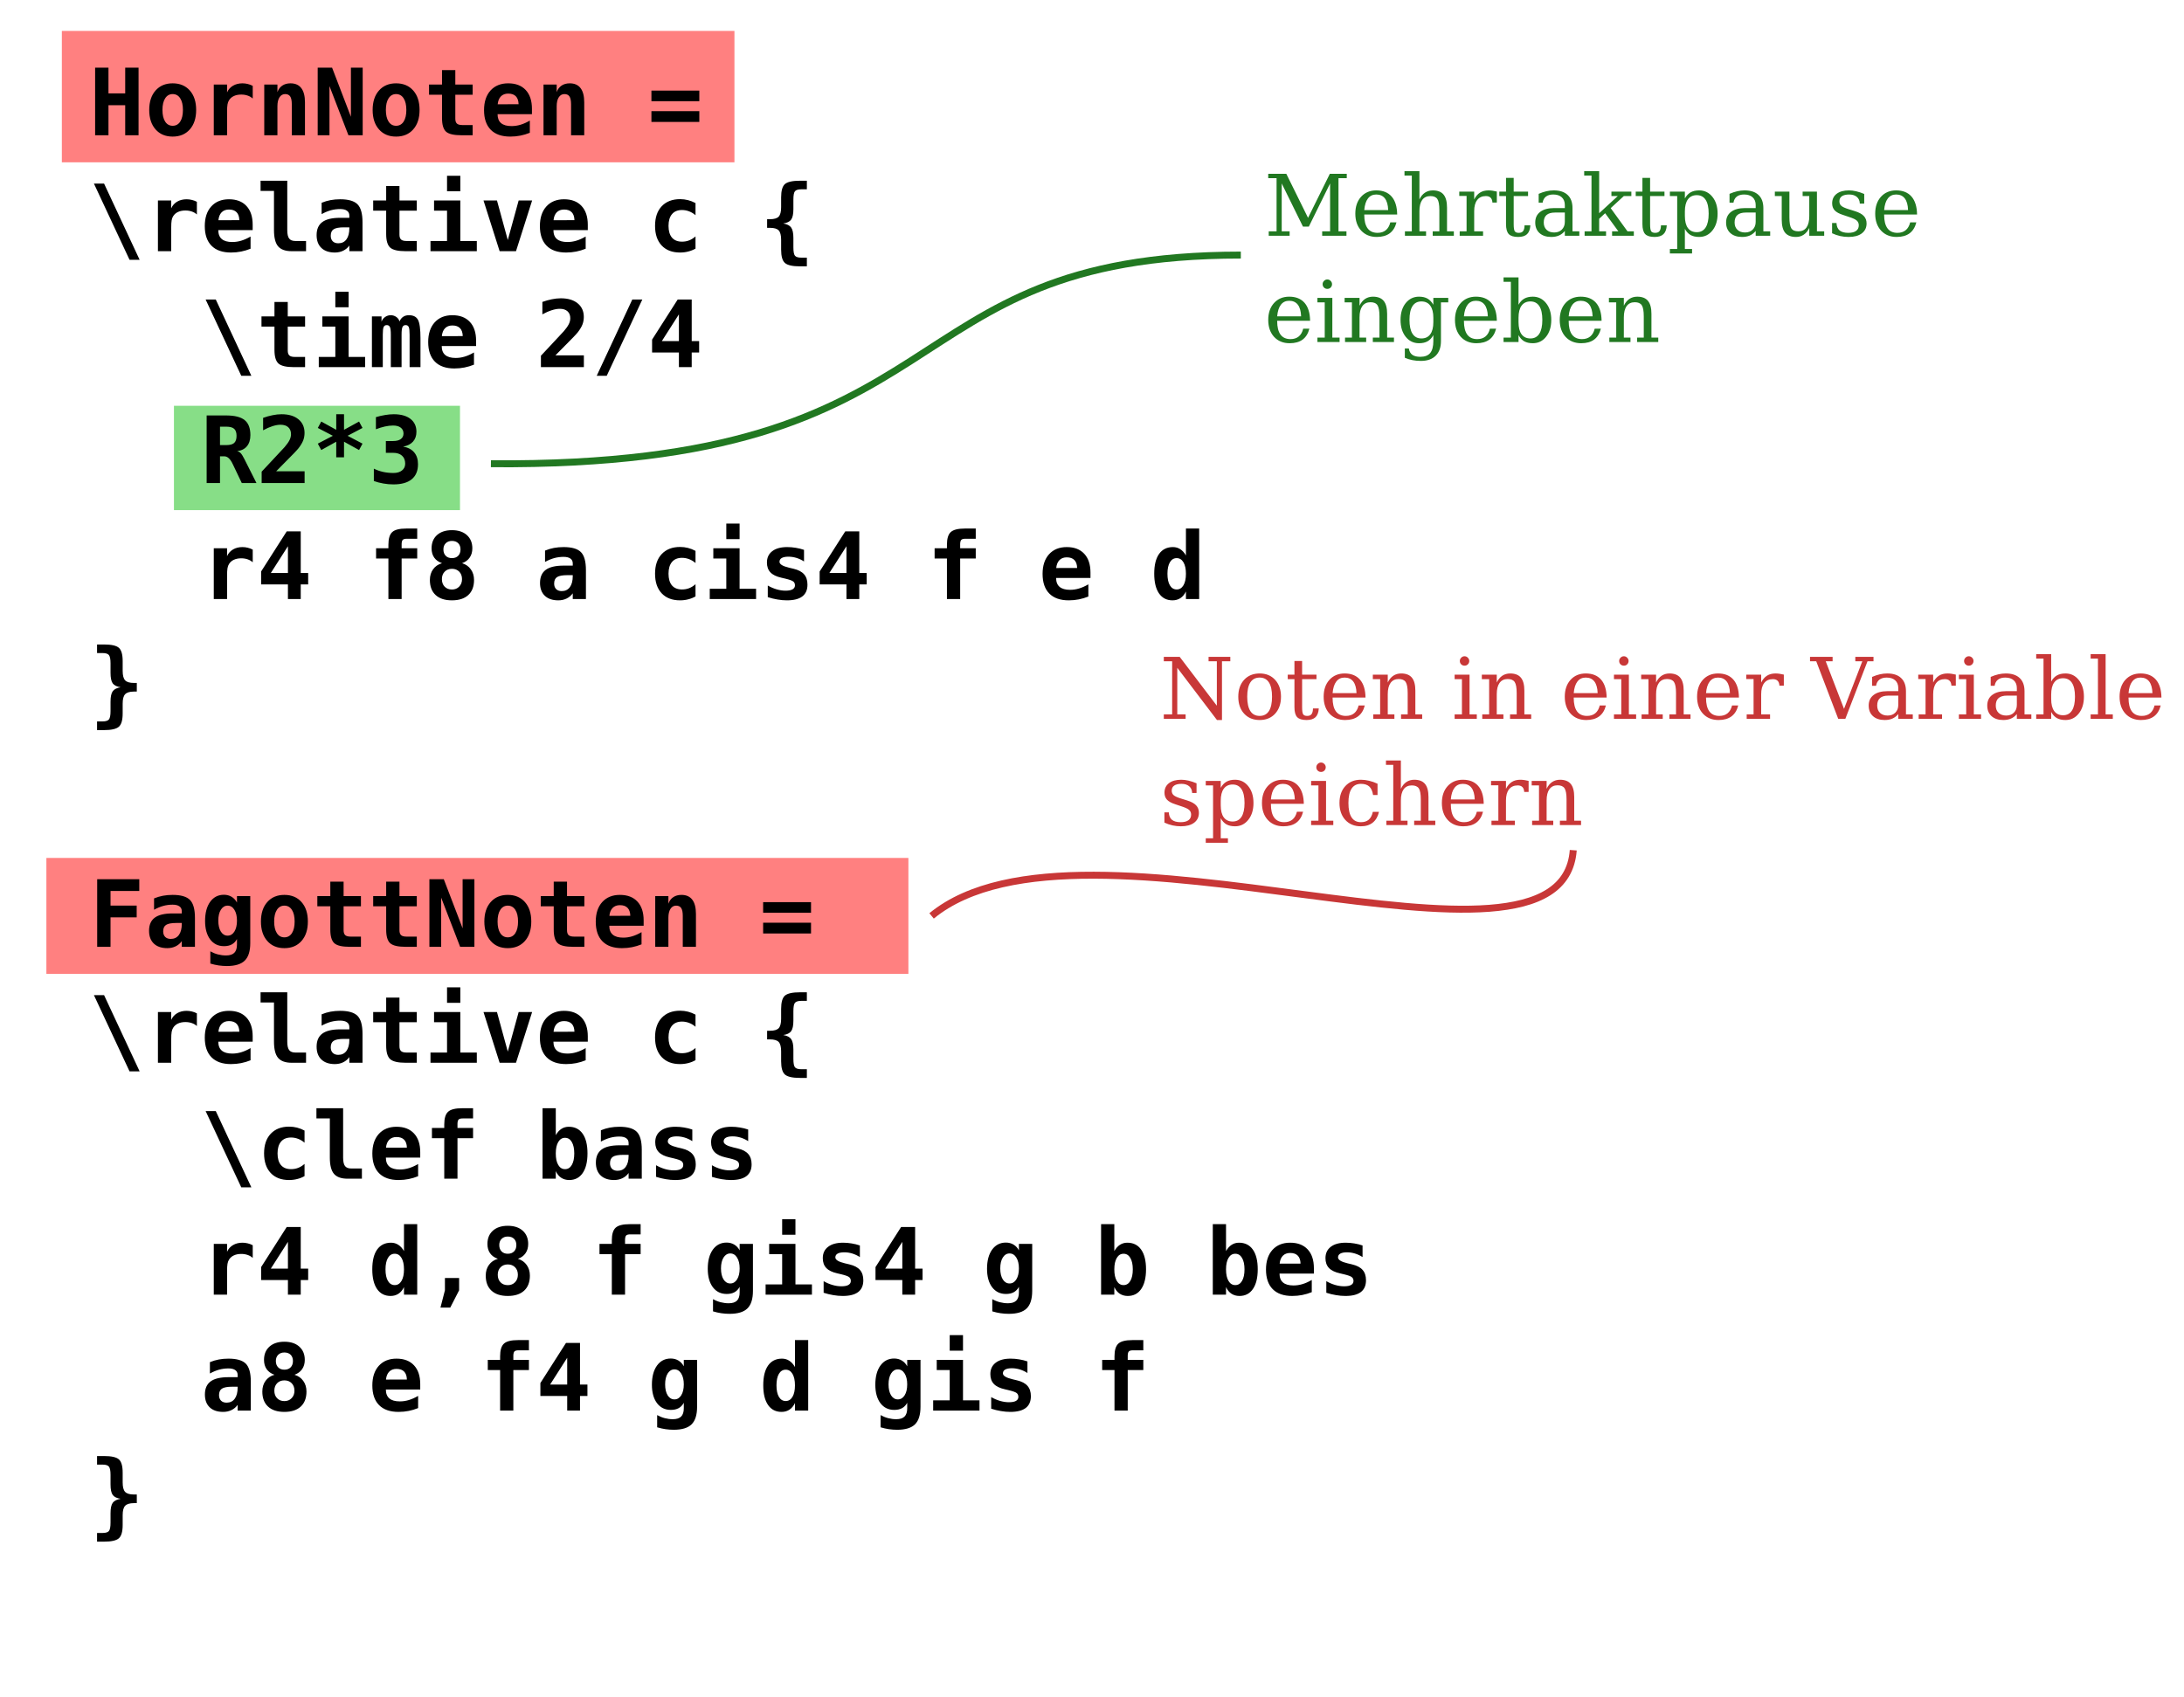
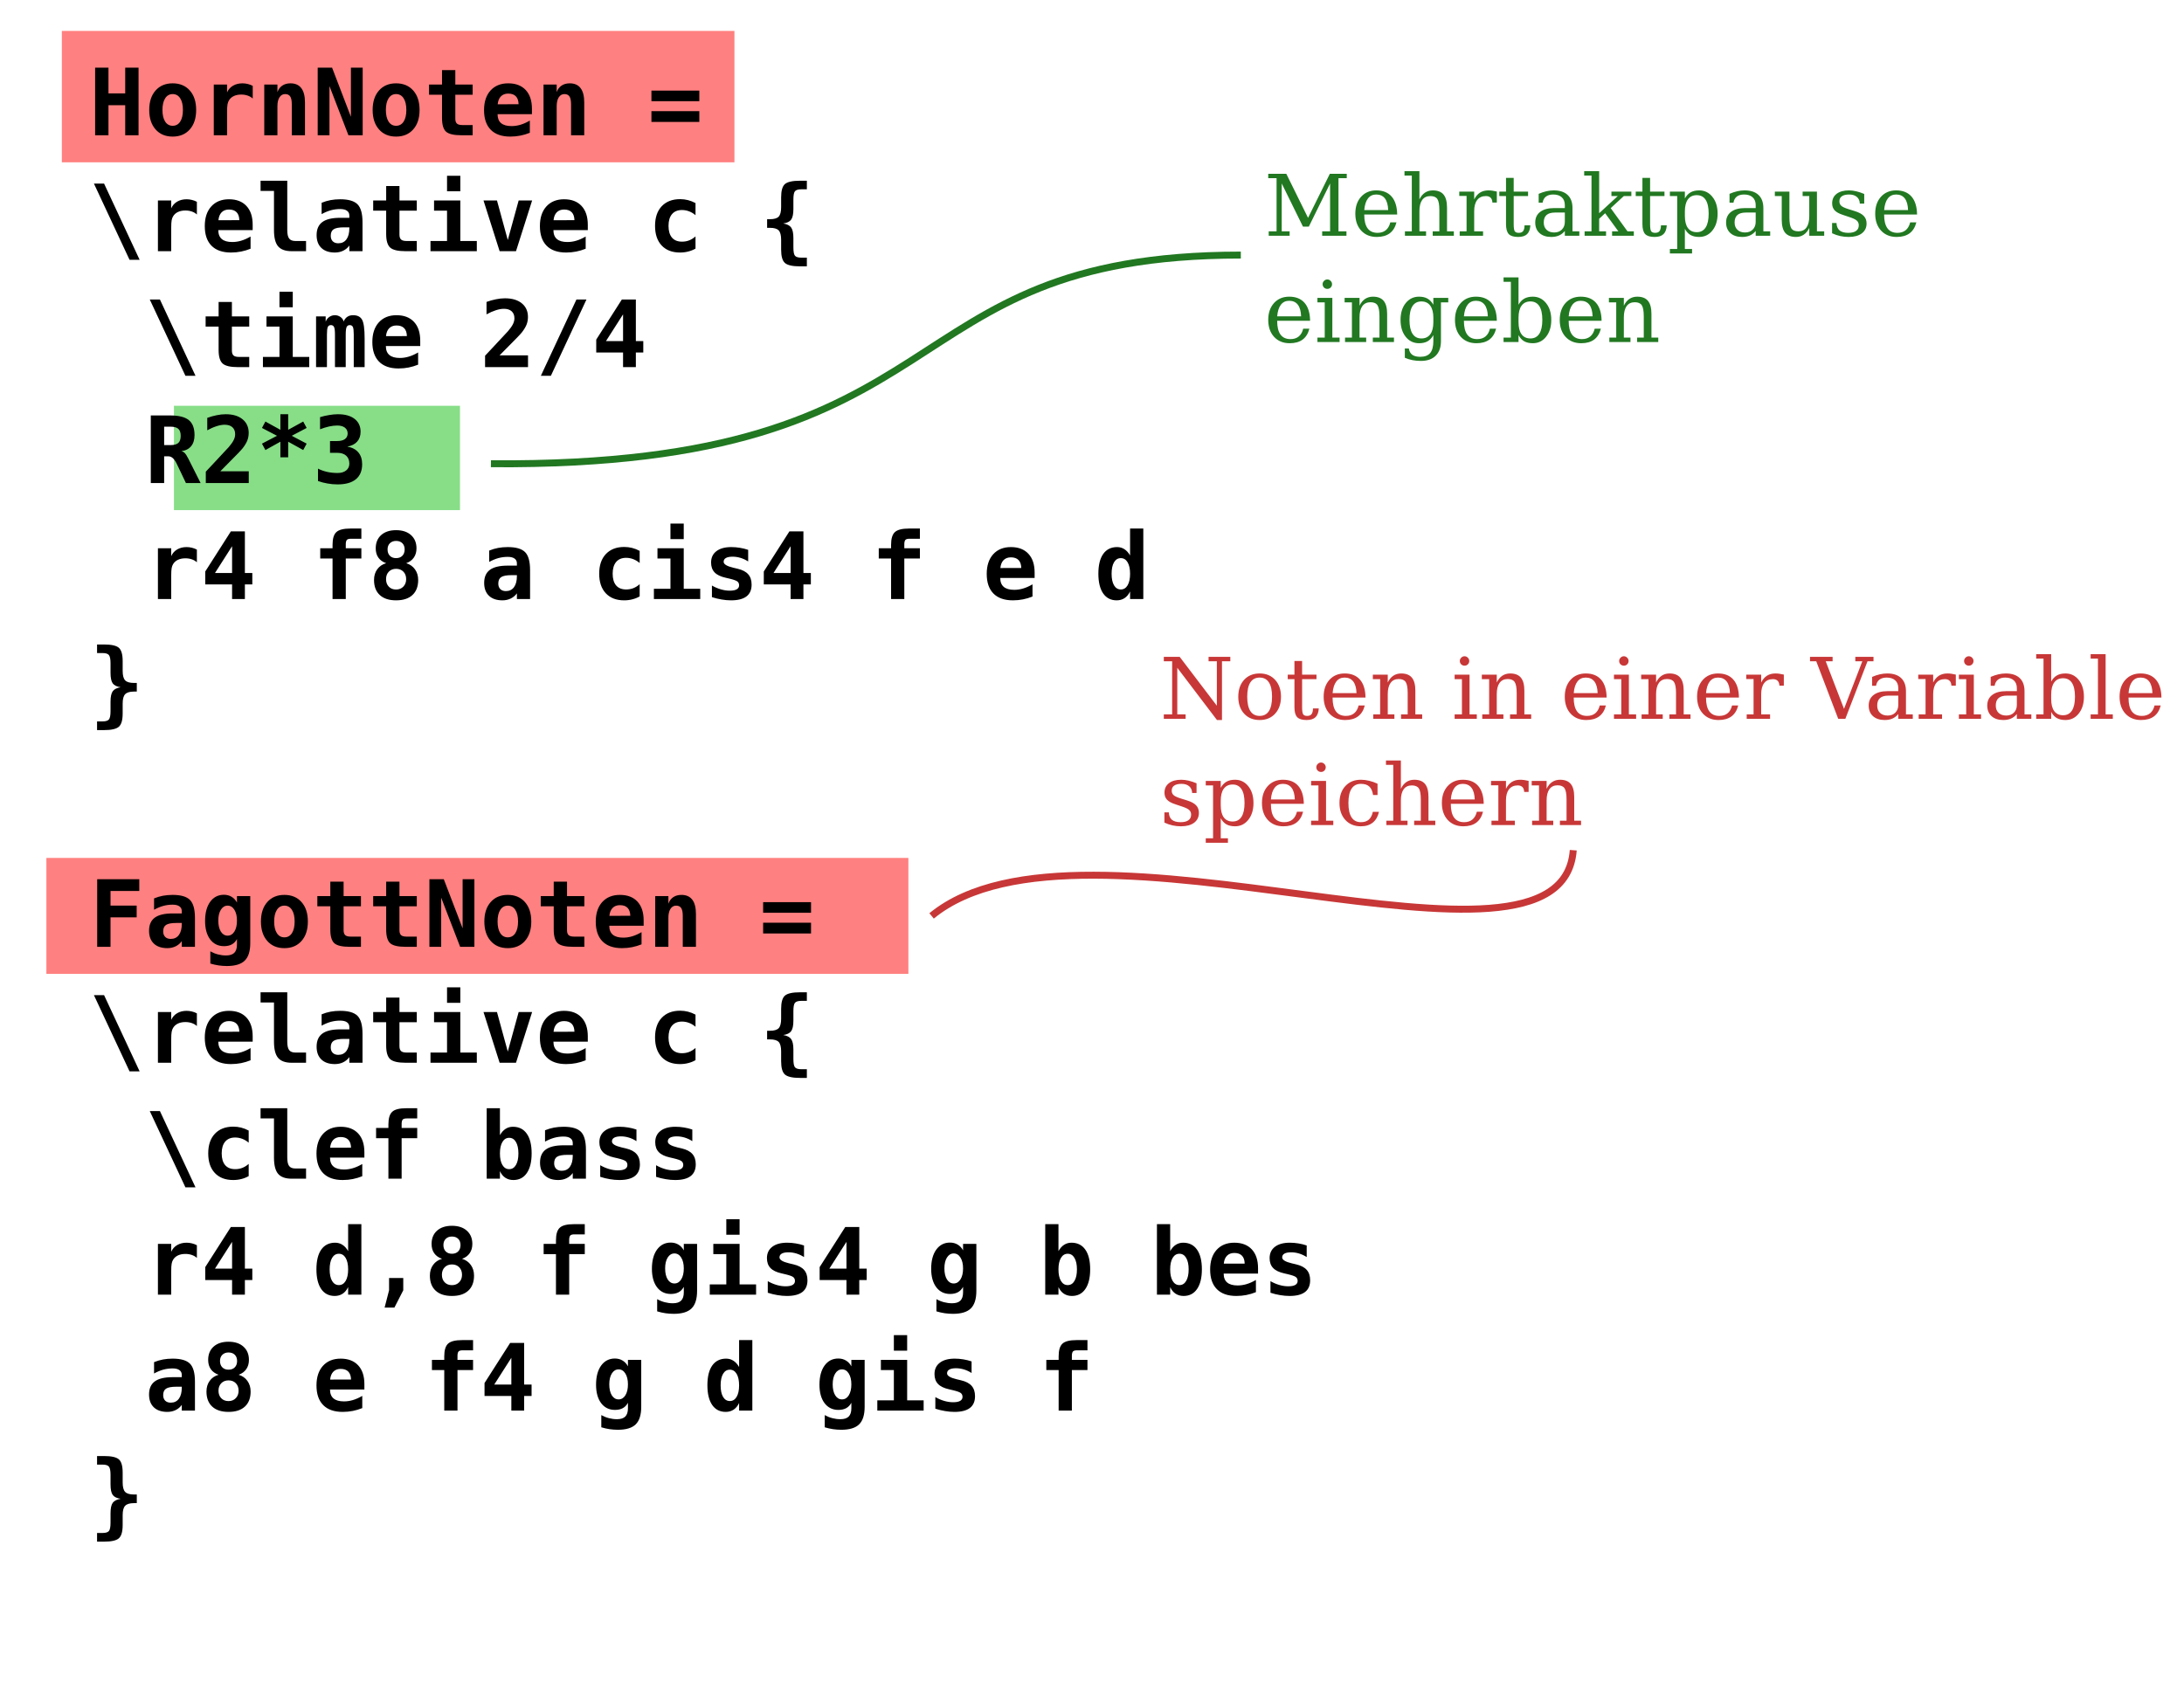
- <svg xmlns="http://www.w3.org/2000/svg" width="565" height="439" id="svg7717" version="1.0">
-   <defs id="defs7719">
-     </defs>
+ <svg xmlns="http://www.w3.org/2000/svg" id="svg7717" width="565" height="439" version="1.0">
  <g id="layer1">
    <rect style="fill:#87de87;stroke:none;stroke-width:1.8;stroke-miterlimit:4;stroke-dasharray:none;stroke-opacity:1" id="rect7765" width="74" height="27" x="45" y="105" />
    <rect style="fill:#ff8080;stroke:none;stroke-width:1.8;stroke-miterlimit:4;stroke-dasharray:none;stroke-opacity:1" id="rect7767" width="223" height="30" x="12" y="222" />
    <rect style="fill:#ff8080;stroke:none;stroke-width:1.8;stroke-miterlimit:4;stroke-dasharray:none;stroke-opacity:1" id="rect7763" width="174" height="34" x="16" y="8" />
-     <text xml:space="preserve" style="font-size:24px;font-style:normal;font-variant:normal;font-weight:bold;font-stretch:normal;fill:#000000;fill-opacity:1;stroke:none;font-family:DejaVu Sans Mono;-inkscape-font-specification:Sans Bold" x="23" y="35" id="text7727">
+     <text xml:space="preserve" style="font-size:24px;font-style:normal;font-variant:normal;font-weight:700;font-stretch:normal;fill:#000;fill-opacity:1;stroke:none;font-family:DejaVu Sans Mono;-inkscape-font-specification:Sans Bold" id="text7727" x="23" y="35">
      <tspan id="tspan7729" x="23" y="35">HornNoten =</tspan>
-       <tspan x="23" y="65" id="tspan7731">\relative c {</tspan>
-       <tspan x="23" y="95" id="tspan7733">  \time 2/4</tspan>
-       <tspan x="23" y="125" id="tspan7735">  R2*3</tspan>
-       <tspan x="23" y="155" id="tspan7737">  r4 f8 a cis4 f e d</tspan>
-       <tspan x="23" y="185" id="tspan7739">}</tspan>
-       <tspan x="23" y="215" id="tspan7741" />
-       <tspan x="23" y="245" id="tspan7743">FagottNoten =</tspan>
-       <tspan x="23" y="275" id="tspan7745">\relative c {</tspan>
-       <tspan x="23" y="305" id="tspan7747">  \clef bass</tspan>
-       <tspan x="23" y="335" id="tspan7749">  r4 d,8 f gis4 g b bes</tspan>
-       <tspan x="23" y="365" id="tspan7751">  a8 e f4 g d gis f</tspan>
-       <tspan x="23" y="395" id="tspan7753">}</tspan>
+       <tspan id="tspan7731" x="23" y="65">\relative c {</tspan>
+       <tspan id="tspan7733" x="23" y="95"> \time 2/4</tspan>
+       <tspan id="tspan7735" x="23" y="125"> R2*3</tspan>
+       <tspan id="tspan7737" x="23" y="155"> r4 f8 a cis4 f e d</tspan>
+       <tspan id="tspan7739" x="23" y="185">}</tspan>
+       <tspan id="tspan7743" x="23" y="245">FagottNoten =</tspan>
+       <tspan id="tspan7745" x="23" y="275">\relative c {</tspan>
+       <tspan id="tspan7747" x="23" y="305"> \clef bass</tspan>
+       <tspan id="tspan7749" x="23" y="335"> r4 d,8 f gis4 g b bes</tspan>
+       <tspan id="tspan7751" x="23" y="365"> a8 e f4 g d gis f</tspan>
+       <tspan id="tspan7753" x="23" y="395">}</tspan>
    </text>
-     <text xml:space="preserve" style="font-size:22px;font-style:normal;font-variant:normal;font-weight:normal;font-stretch:normal;fill:#217821;fill-opacity:1;stroke:none;font-family:DejaVu Serif;-inkscape-font-specification:DejaVu Serif" x="327" y="61" id="text7755">
+     <text xml:space="preserve" style="font-size:22px;font-style:normal;font-variant:normal;font-weight:400;font-stretch:normal;fill:#217821;fill-opacity:1;stroke:none;font-family:DejaVu Serif;-inkscape-font-specification:DejaVu Serif" id="text7755" x="327" y="61">
      <tspan id="tspan7757" x="327" y="61">Mehrtaktpause</tspan>
-       <tspan x="327" y="88.5" id="tspan2835">eingeben</tspan>
+       <tspan id="tspan2835" x="327" y="88.5">eingeben</tspan>
    </text>
-     <text xml:space="preserve" style="font-size:22px;font-style:normal;font-variant:normal;font-weight:normal;font-stretch:normal;fill:#c83737;fill-opacity:1;stroke:none;font-family:DejaVu Serif;-inkscape-font-specification:DejaVu Serif" x="300" y="186" id="text7759">
+     <text xml:space="preserve" style="font-size:22px;font-style:normal;font-variant:normal;font-weight:400;font-stretch:normal;fill:#c83737;fill-opacity:1;stroke:none;font-family:DejaVu Serif;-inkscape-font-specification:DejaVu Serif" id="text7759" x="300" y="186">
      <tspan id="tspan7761" x="300" y="186">Noten in einer Variable</tspan>
-       <tspan x="300" y="213.5" id="tspan2837">speichern</tspan>
+       <tspan id="tspan2837" x="300" y="213.5">speichern</tspan>
    </text>
-     <path style="fill:none;fill-rule:evenodd;stroke:#217821;stroke-width:1.8;stroke-linecap:butt;stroke-linejoin:miter;stroke-miterlimit:4;stroke-dasharray:none;stroke-opacity:1" d="M 321,66 C 228,66 251,121 127,120" id="path7769" />
-     <path style="fill:none;fill-rule:evenodd;stroke:#c83737;stroke-width:1.8;stroke-linecap:butt;stroke-linejoin:miter;stroke-miterlimit:4;stroke-dasharray:none;stroke-opacity:1" d="M 407,220 C 404,260 280,205 241,237" id="path7771" />
+     <path style="fill:none;fill-rule:evenodd;stroke:#217821;stroke-width:1.8;stroke-linecap:butt;stroke-linejoin:miter;stroke-miterlimit:4;stroke-dasharray:none;stroke-opacity:1" id="path7769" d="M 321,66 C 228,66 251,121 127,120" />
+     <path style="fill:none;fill-rule:evenodd;stroke:#c83737;stroke-width:1.8;stroke-linecap:butt;stroke-linejoin:miter;stroke-miterlimit:4;stroke-dasharray:none;stroke-opacity:1" id="path7771" d="M 407,220 C 404,260 280,205 241,237" />
  </g>
</svg>
